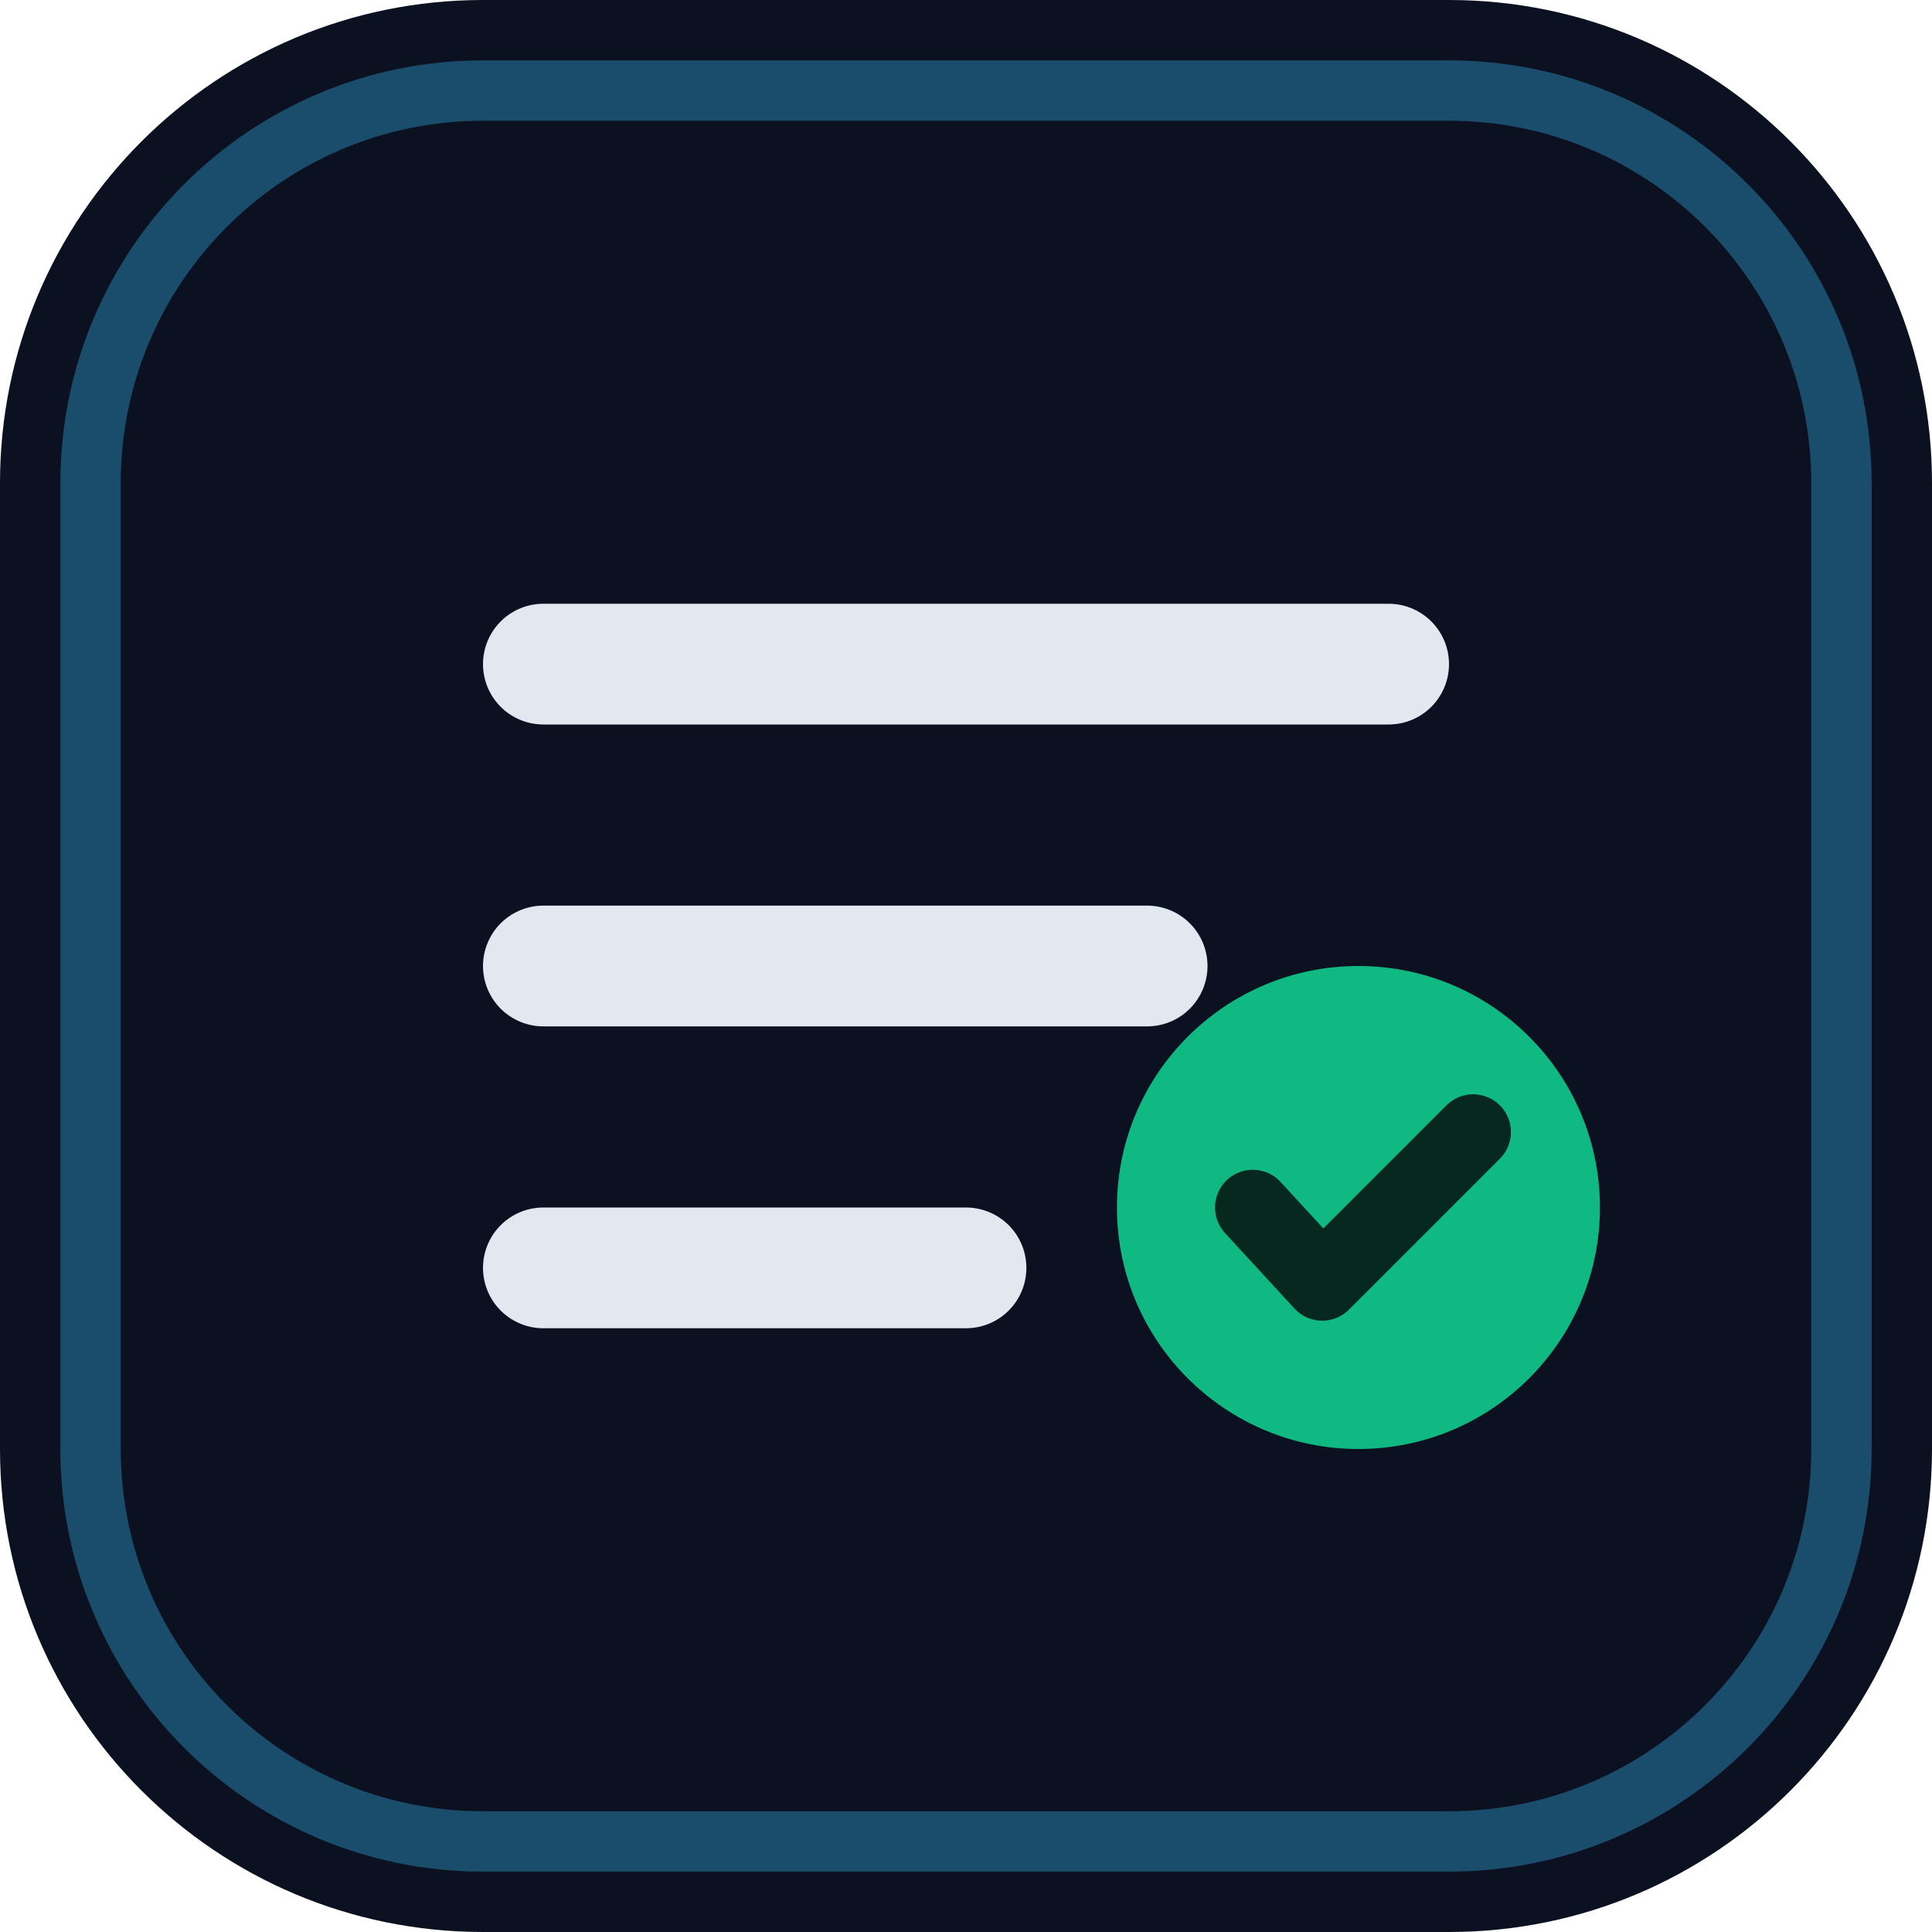
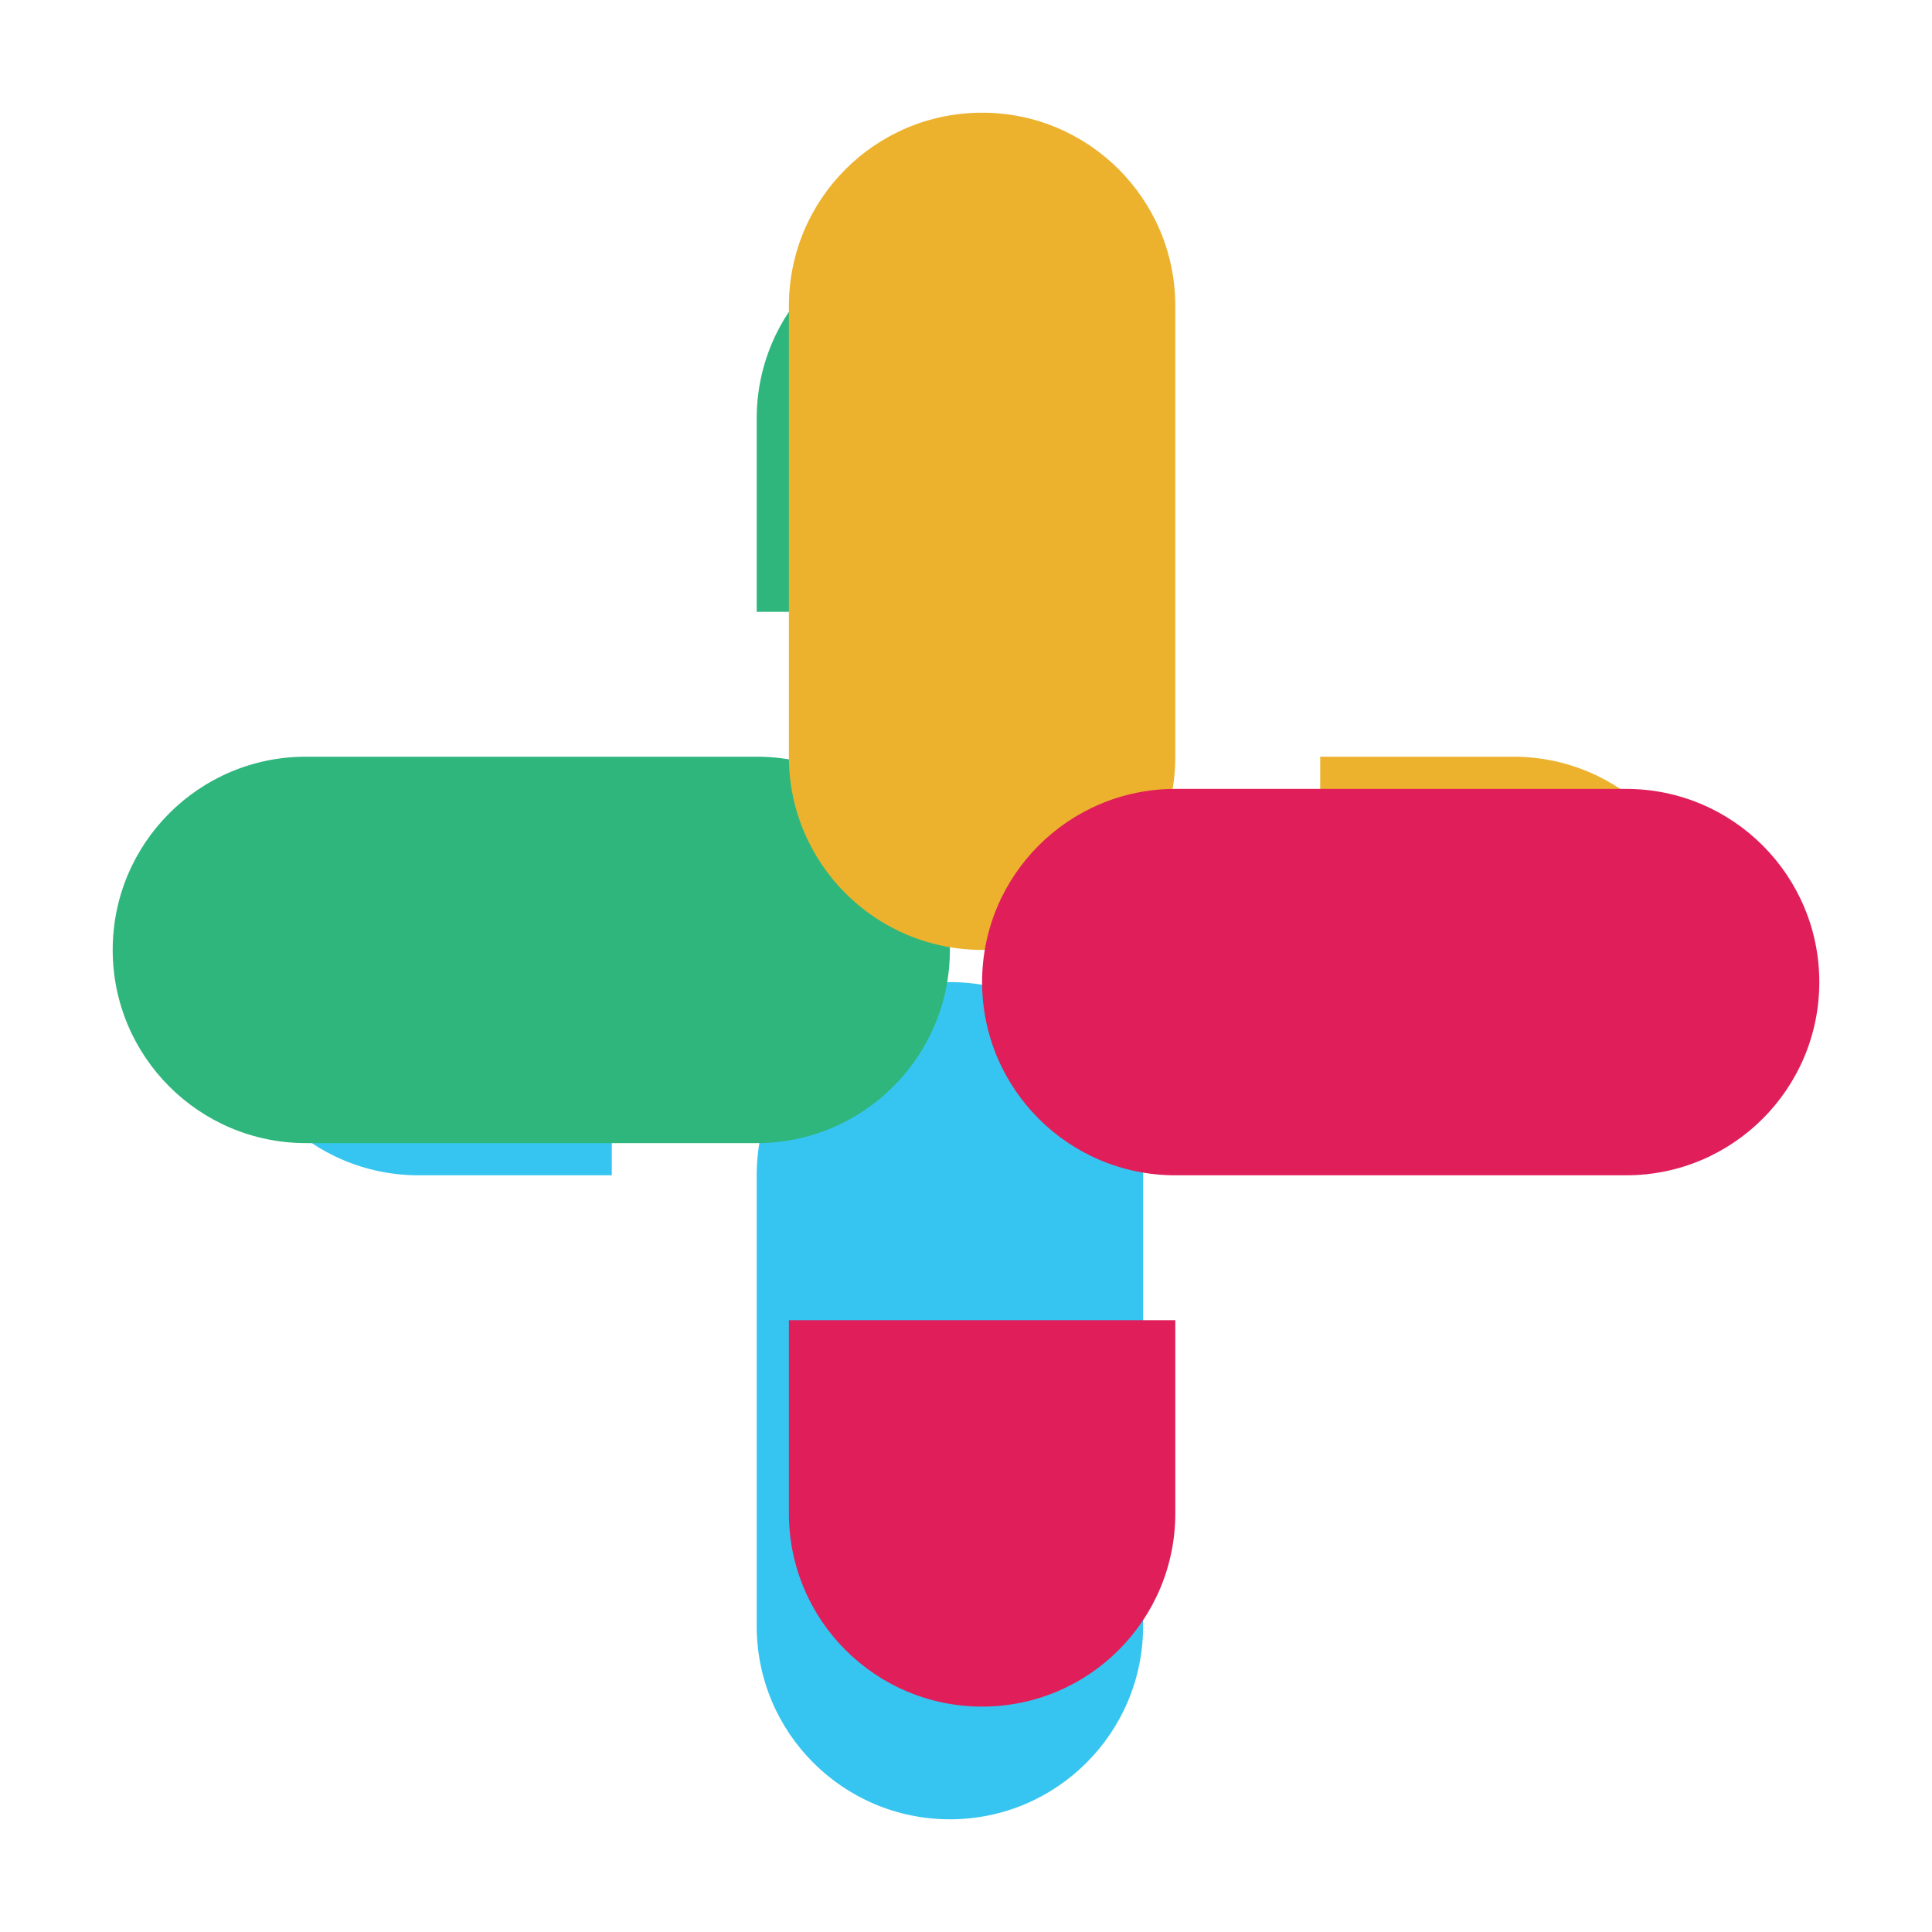
- <svg xmlns="http://www.w3.org/2000/svg" viewBox="0 0 64 64" fill="none">
-   <rect width="64" height="64" rx="16" fill="#0B1120" />
-   <rect x="3" y="3" width="58" height="58" rx="13" stroke="#38BDF8" stroke-opacity="0.35" stroke-width="2" />
-   <path d="M18 22h28M18 32h20M18 42h14" stroke="#E2E8F0" stroke-width="4" stroke-linecap="round" />
-   <circle cx="45" cy="40" r="8" fill="#10B981" />
-   <path d="M41.5 40l2.3 2.5 5-5" stroke="#06281E" stroke-width="2.5" stroke-linecap="round" stroke-linejoin="round" />
+ <svg xmlns="http://www.w3.org/2000/svg" viewBox="0 0 120 120" fill="none">
+   <path d="M26 73a12 12 0 0 1 0-24h12v24H26z" fill="#36C5F0" />
+   <path d="M47 73a12 12 0 1 1 24 0v28a12 12 0 0 1-24 0V73z" fill="#36C5F0" />
+   <path d="M47 26a12 12 0 0 1 24 0v12H47V26z" fill="#2EB67D" />
+   <path d="M47 47a12 12 0 1 1 0 24H19a12 12 0 0 1 0-24h28z" fill="#2EB67D" />
+   <path d="M94 47a12 12 0 0 1 0 24H82V47h12z" fill="#ECB22E" />
+   <path d="M73 47a12 12 0 1 1-24 0V19a12 12 0 0 1 24 0v28z" fill="#ECB22E" />
+   <path d="M73 94a12 12 0 0 1-24 0V82h24v12z" fill="#E01E5A" />
+   <path d="M73 73a12 12 0 1 1 0-24h28a12 12 0 0 1 0 24H73z" fill="#E01E5A" />
</svg>
